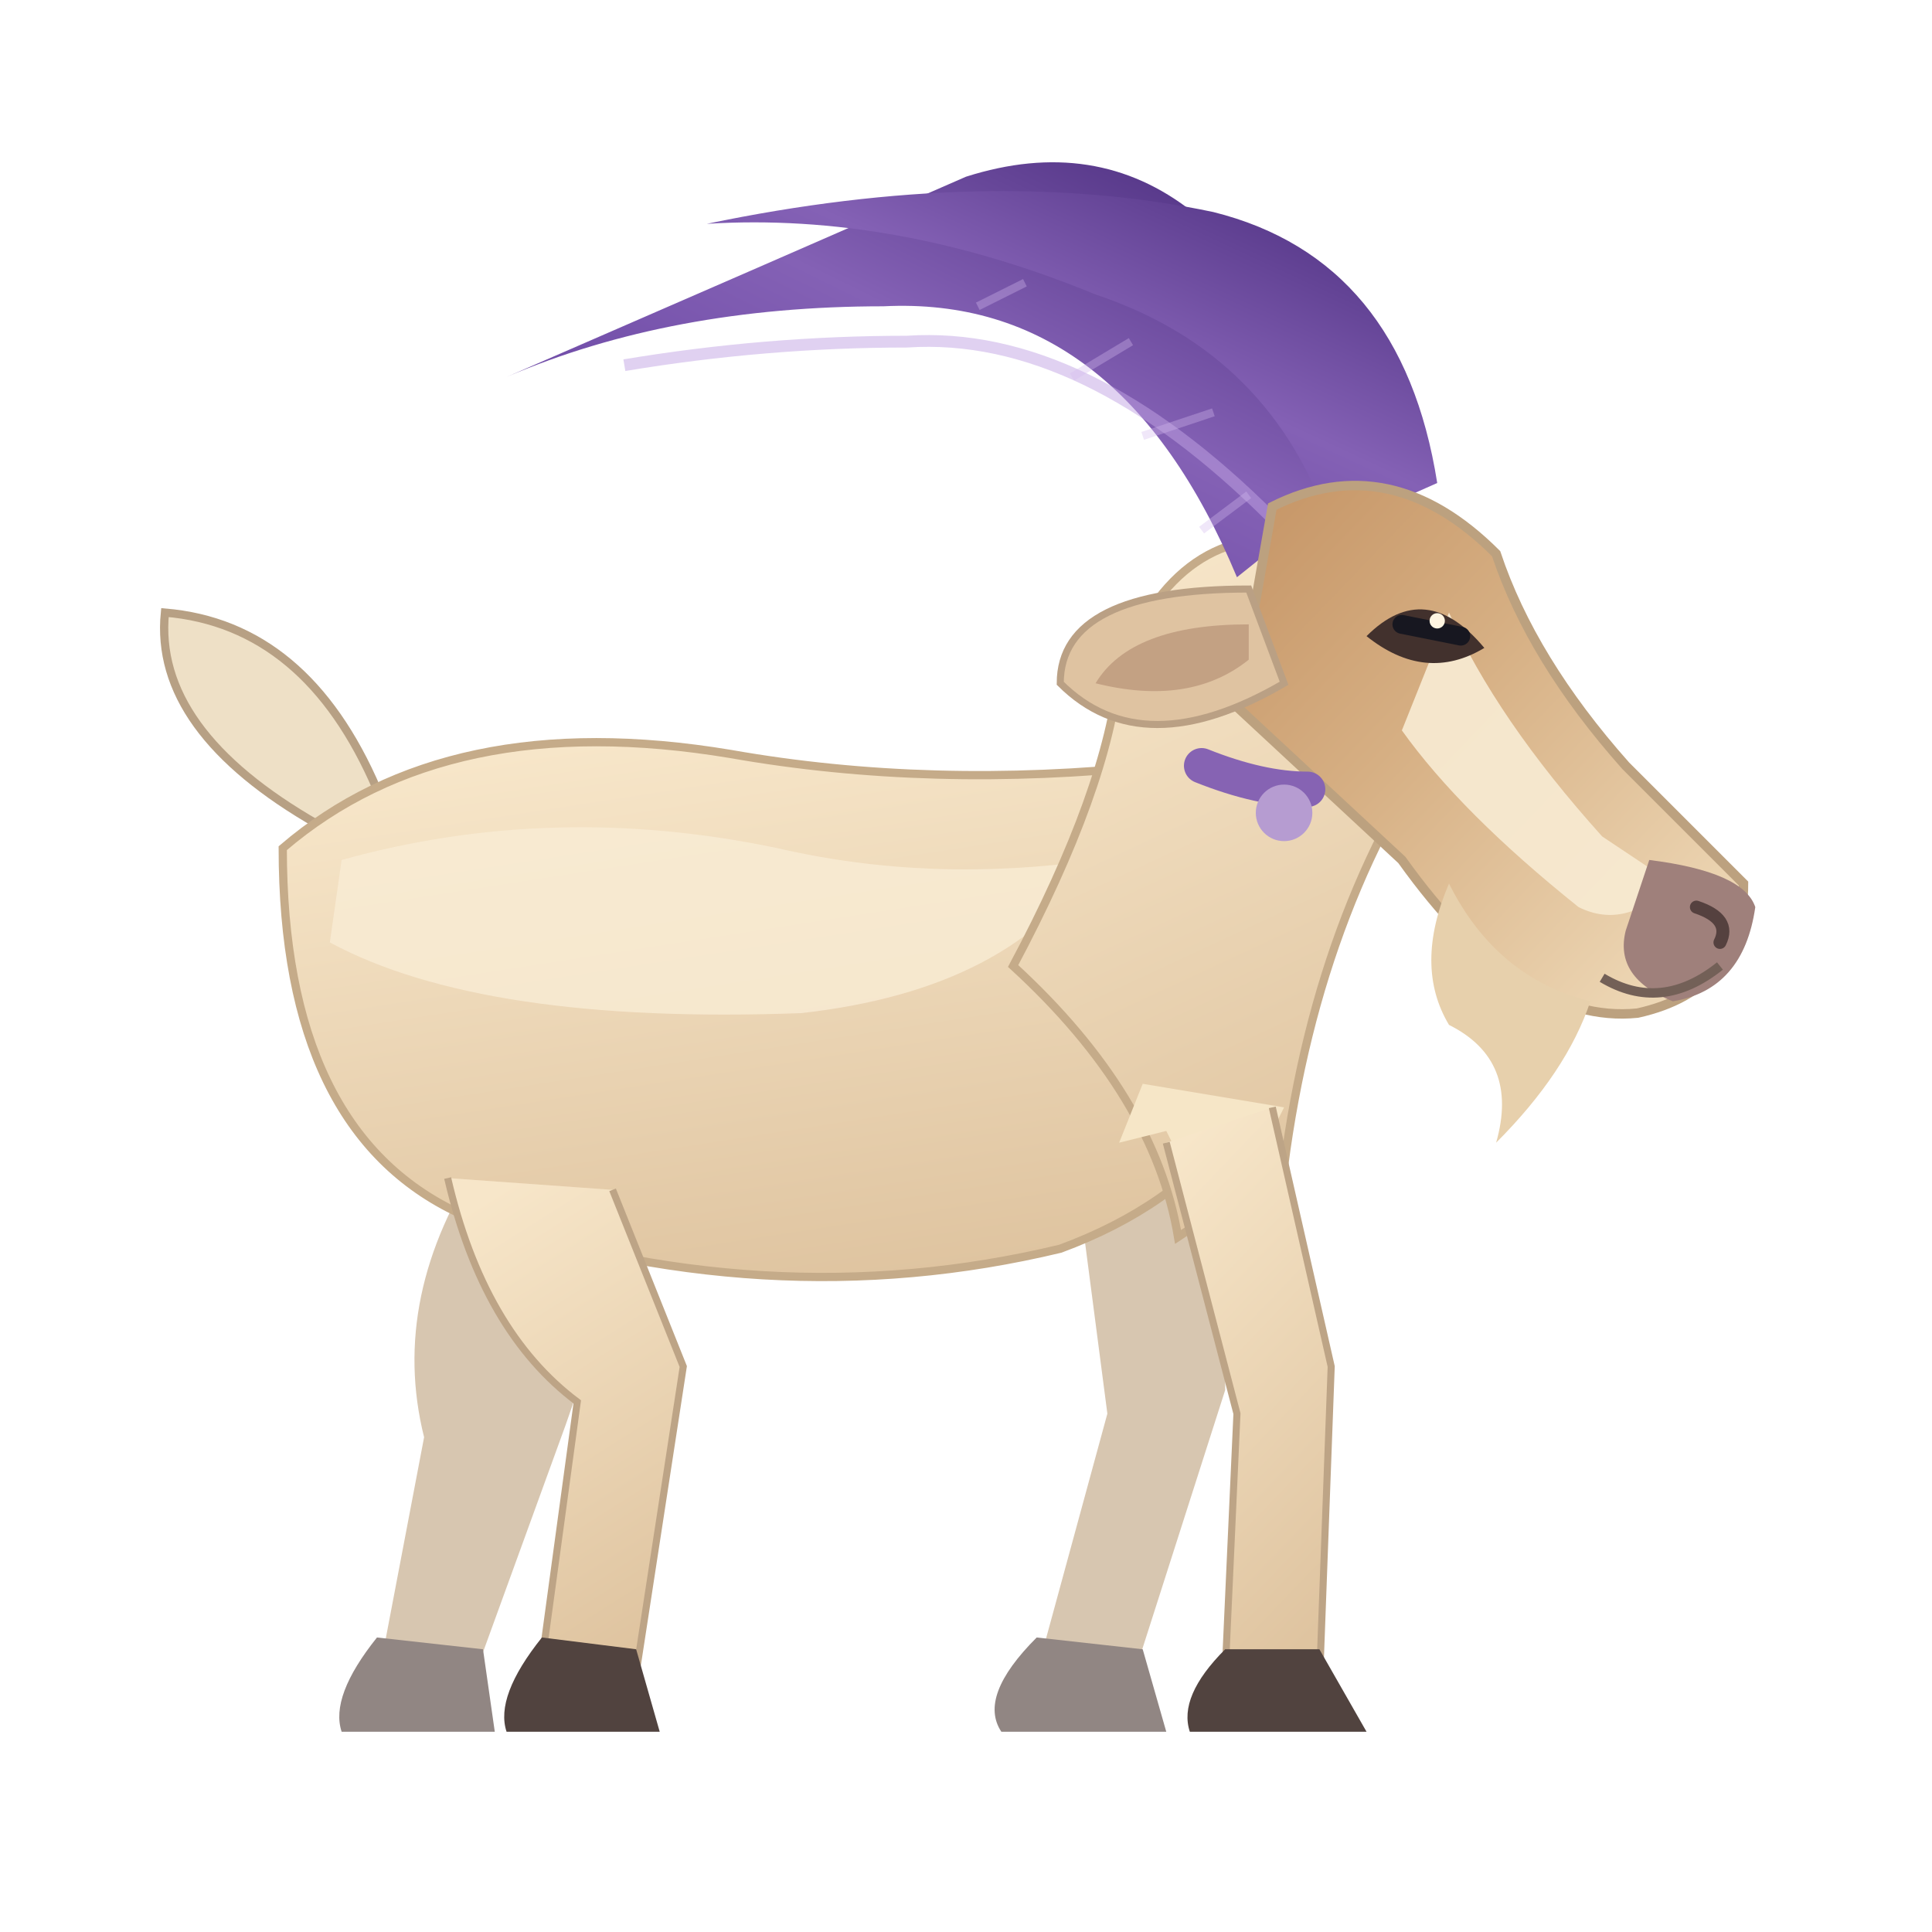
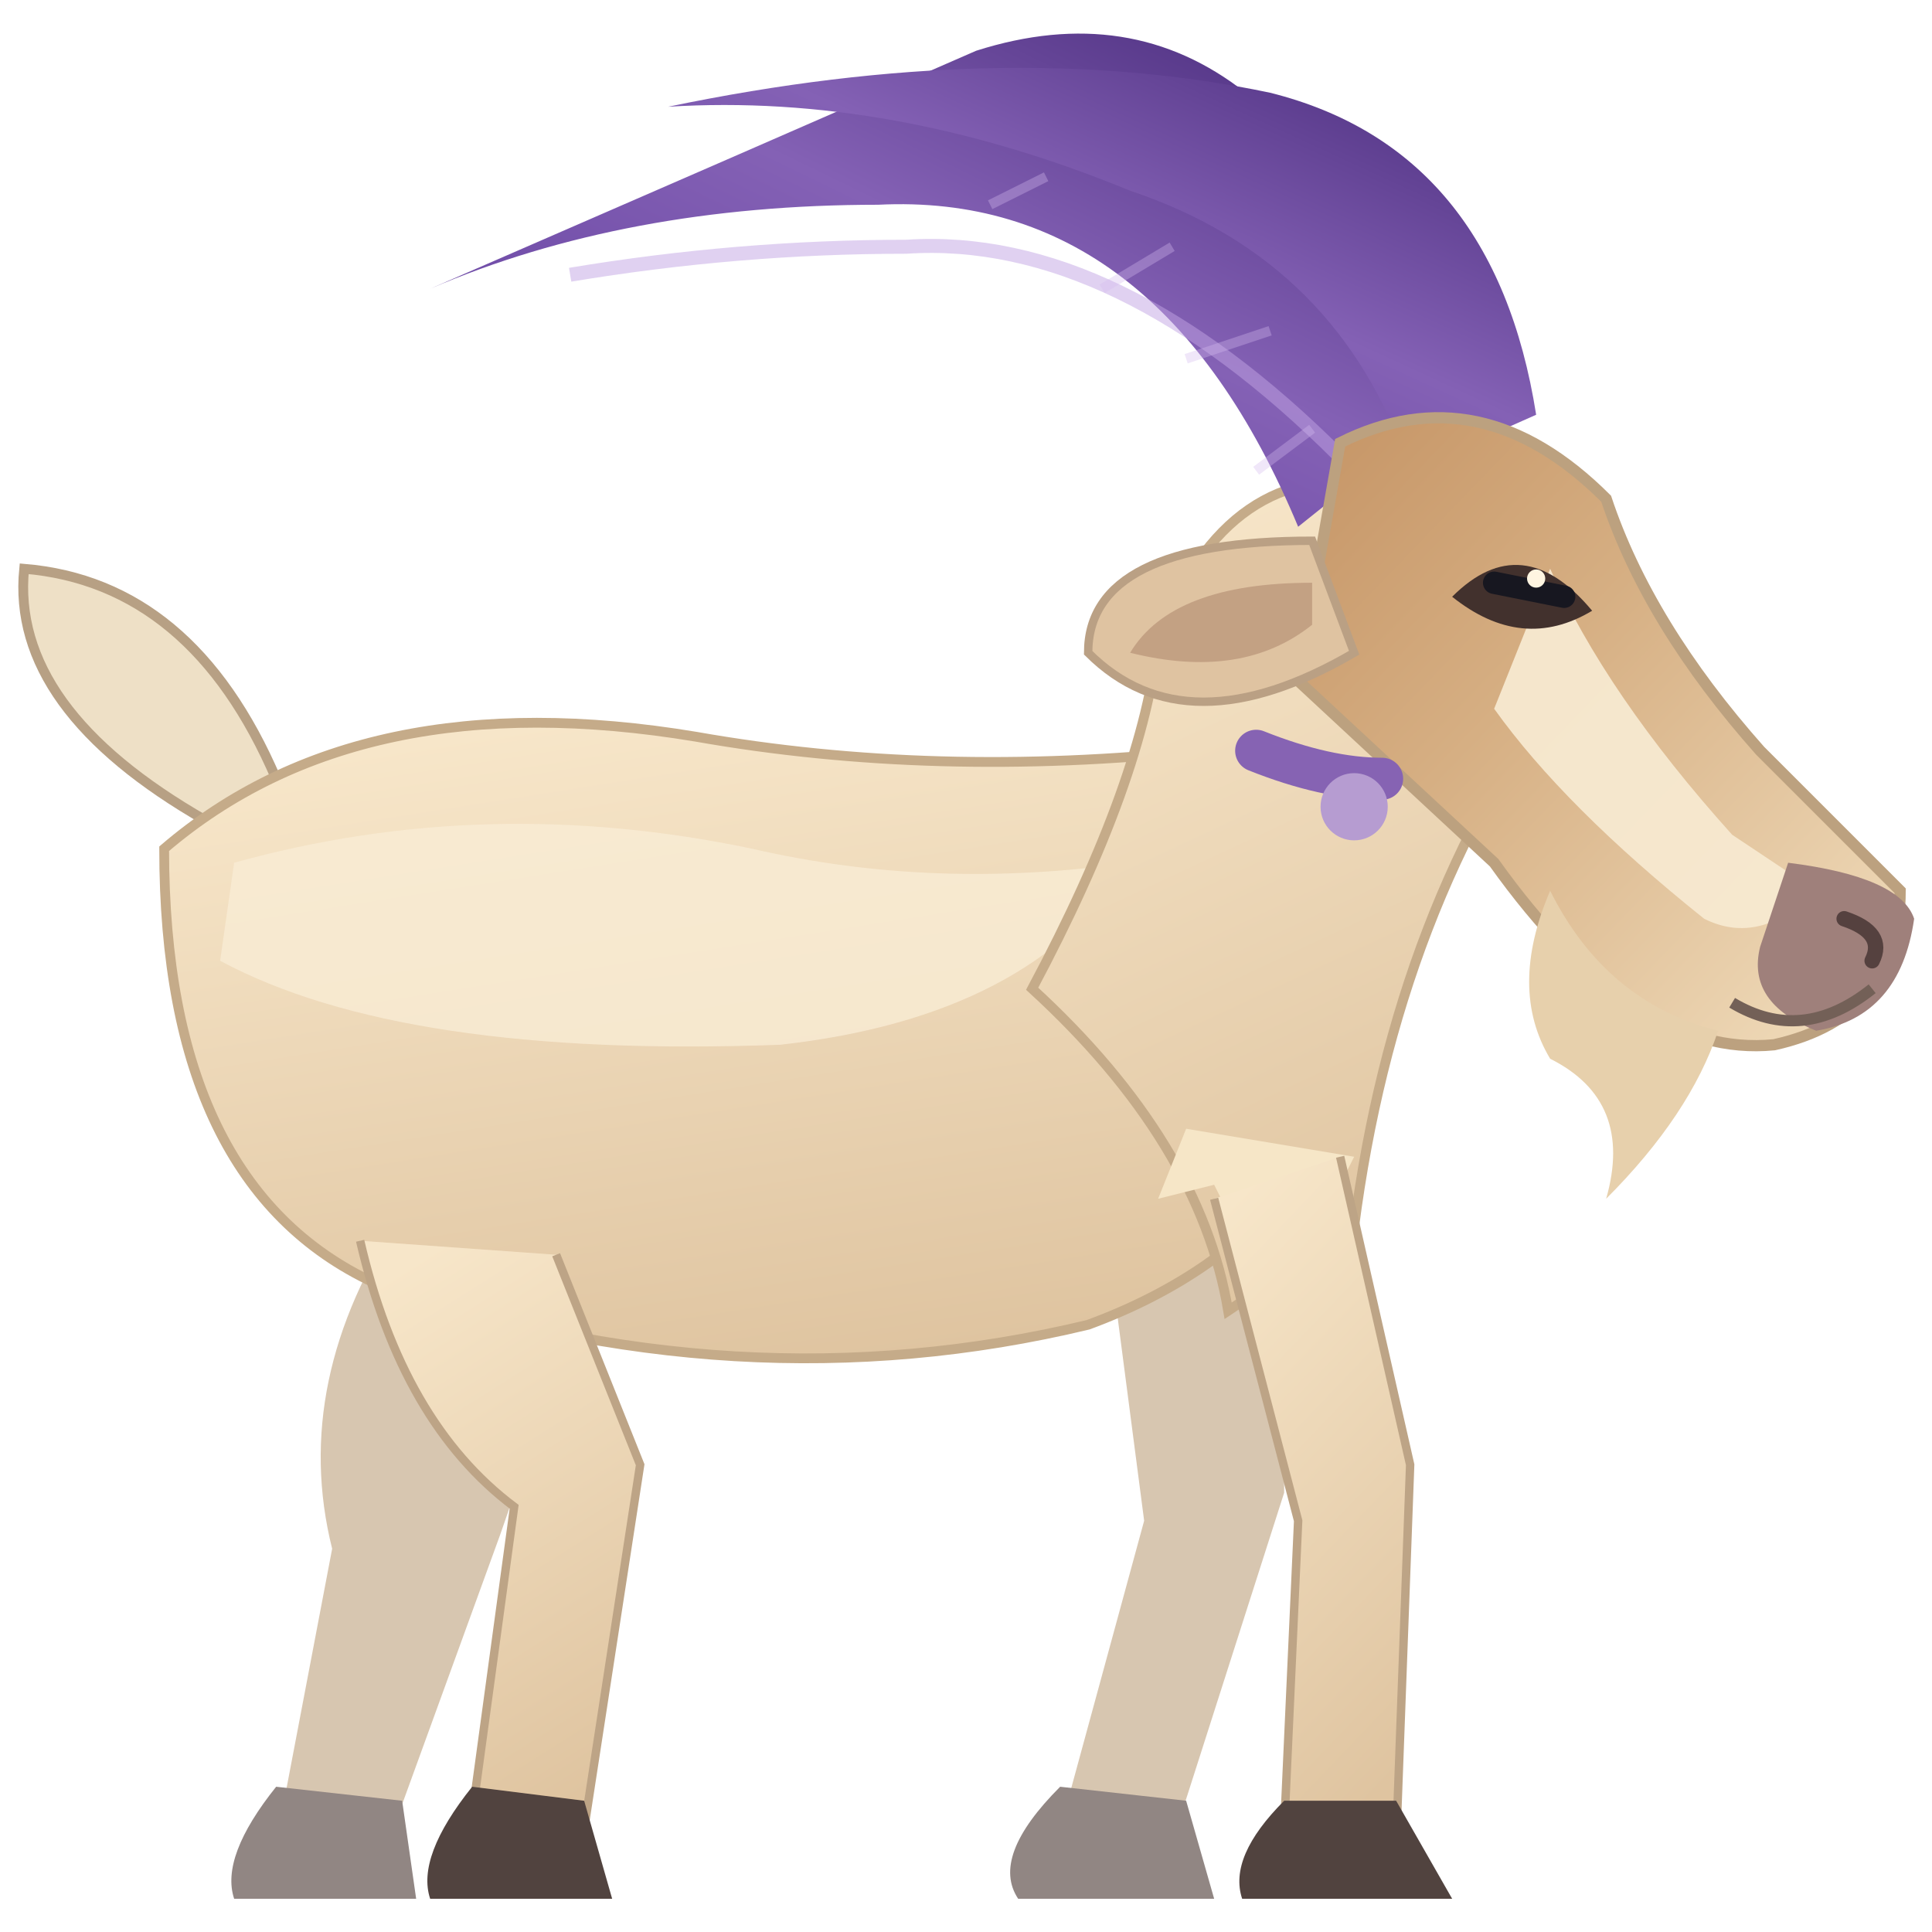
- <svg xmlns="http://www.w3.org/2000/svg" class="goatify-light-loader__walk" viewBox="72 24 164 164" aria-hidden="true" focusable="false" width="64" height="64">
+ <svg xmlns="http://www.w3.org/2000/svg" class="goatify-light-loader__walk" viewBox="84.275 35.375 138 138" aria-hidden="true" focusable="false" width="64" height="64">
  <style>/* The card shows just the mascot, with no loader ground or surrounding effects. */
.goatify-light-loader__walk &gt; path,
.goatify-light-loader__walk-goat-shadow,
.goatify-light-loader__walk-trail,
.goatify-light-loader__walk-spark {
    display: none;
}

.goatify-light-loader__walk-goat-body {
    transform-origin: 150px 90px;
    animation: goatify-artifact-shivo-bob 1.1s ease-in-out infinite;
}

.goatify-light-loader__walk-near-leg,
.goatify-light-loader__walk-far-leg {
    transform-box: fill-box;
    transform-origin: 50% 4%;
    animation: goatify-artifact-shivo-step 1.1s ease-in-out infinite;
}

.goatify-light-loader__walk-leg-opposite {
    animation-delay: -.55s;
}

.goatify-light-loader__walk-far-leg {
    opacity: .66;
}

.goatify-light-loader__walk-goat-tail {
    transform-origin: 93px 91px;
    animation: goatify-artifact-shivo-tail 2.8s ease-in-out infinite;
}

@keyframes goatify-artifact-shivo-step {
    0%, 100% { transform: rotate(-15deg); }
    50% { transform: rotate(15deg); }
}

@keyframes goatify-artifact-shivo-bob {
    0%, 50%, 100% { transform: translateY(0); }
    25%, 75% { transform: translateY(-3px); }
}

@keyframes goatify-artifact-shivo-tail {
    0%, 75%, 100% { transform: rotate(0deg); }
    83% { transform: rotate(-9deg); }
    91% { transform: rotate(7deg); }
}

@media (prefers-reduced-motion: reduce) {
    .goatify-light-loader__walk * {
        animation: none !important;
    }
}
</style>
  <defs>
    <linearGradient id="shivo-r71-canonical-ground" x1="0" x2="1">
      <stop offset="0" stop-color="#b596df" stop-opacity="0" />
      <stop offset=".25" stop-color="#b596df" stop-opacity=".4" />
      <stop offset=".7" stop-color="#b596df" stop-opacity=".4" />
      <stop offset="1" stop-color="#b596df" stop-opacity="0" />
    </linearGradient>
    <linearGradient id="shivo-r71-canonical-coat" x1=".3" y1="0" x2=".6" y2="1">
      <stop stop-color="#f7e6c9" />
      <stop offset="1" stop-color="#dfc4a0" />
    </linearGradient>
    <linearGradient id="shivo-r71-canonical-horn" x1="0" y1="1" x2="1" y2="0">
      <stop stop-color="#5e3a9c" />
      <stop offset=".55" stop-color="#8461b5" />
      <stop offset="1" stop-color="#452878" />
    </linearGradient>
    <linearGradient id="shivo-r71-canonical-face" x1="0" y1="0" x2="1" y2="1">
      <stop stop-color="#c59465" />
      <stop offset=".4" stop-color="#d6af83" />
      <stop offset="1" stop-color="#f2dfbf" />
    </linearGradient>
  </defs>
  <path d="M12 173 H274" stroke="url(#shivo-r71-canonical-ground)" stroke-width="1.2" />
  <ellipse class="goatify-light-loader__walk-goat-shadow" cx="146" cy="171" rx="67" ry="5" fill="#6d439e" opacity=".08" />
  <g class="goatify-light-loader__walk-trail" fill="#b69bd4">
    <ellipse cx="79" cy="172" rx="3" ry="1.1" />
    <ellipse cx="87" cy="172" rx="3" ry="1.1" />
  </g>
  <g class="goatify-light-loader__walk-trail goatify-light-loader__walk-alt" fill="#b69bd4">
    <ellipse cx="79" cy="172" rx="3" ry="1.1" />
    <ellipse cx="87" cy="172" rx="3" ry="1.1" />
  </g>
  <g class="goatify-light-loader__walk-goat-body">
    <g class="goatify-light-loader__walk-far-leg goatify-light-loader__walk-leg-opposite">
      <path d="M113 122 Q105 134 108 146 L104 167 L112 167 L120 145 L128 122" fill="#c3a887" />
      <path d="M104 163 L113 164 L114 171 L101 171 Q100 168 104 163" fill="#584743" />
    </g>
    <g class="goatify-light-loader__walk-far-leg">
      <path d="M163 121 L166 144 L160 166 L168 167 L176 142 L176 117" fill="#c3a887" />
      <path d="M160 163 L169 164 L171 171 L157 171 Q155 168 160 163" fill="#584743" />
    </g>
    <path class="goatify-light-loader__walk-goat-tail" d="M99 94 Q85 86 86 76 Q98 77 104 91" fill="#eee0c6" stroke="#b7a084" stroke-width=".7" />
    <path d="M96 96 Q110 84 134 88 Q151 91 170 89 Q181 88 183 103 Q181 123 162 130 Q137 136 111 127 Q96 120 96 96Z" fill="url(#shivo-r71-canonical-coat)" stroke="#c5ab89" stroke-width=".7" />
    <path d="M101 97 Q119 92 138 96 Q151 99 165 97 Q158 108 140 110 Q113 111 100 104Z" fill="#f9ecd5" opacity=".8" />
    <path d="M158 106 Q166 91 167 81 Q172 68 183 70 L196 84 Q184 100 181 123 L172 129 Q170 117 158 106Z" fill="url(#shivo-r71-canonical-coat)" stroke="#c5ab89" stroke-width=".7" />
    <path d="M169 116 L167 121 L171 120 L173 124 L176 121 L178 124 L181 118" fill="#f6e6c7" />
    <g class="goatify-light-loader__walk-near-leg">
      <path d="M110 124 Q113 137 121 143 L118 165 L126 166 L130 140 L124 125" fill="url(#shivo-r71-canonical-coat)" stroke="#bda486" stroke-width=".6" />
      <path d="M118 163 L126 164 L128 171 L115 171 Q114 168 118 163" fill="#51433f" />
    </g>
    <g class="goatify-light-loader__walk-near-leg goatify-light-loader__walk-leg-opposite">
      <path d="M171 121 L177 144 L176 166 L184 167 L185 140 L180 118" fill="url(#shivo-r71-canonical-coat)" stroke="#bda486" stroke-width=".6" />
      <path d="M176 164 L184 164 L188 171 L173 171 Q172 168 176 164" fill="#51433f" />
    </g>
    <path d="M177 73 Q167 49 147 50 Q129 50 115 56 Q138 46 154 39 Q176 32 187 65Z" fill="url(#shivo-r71-canonical-horn)" />
    <path d="M180 68 Q164 52 149 53 Q137 53 125 55" stroke="#c1a4e3" stroke-width="1" opacity=".5" fill="none" />
    <path d="M185 69 Q180 54 165 49 Q148 42 132 43 Q156 38 175 42 Q191 46 194 65Z" fill="url(#shivo-r71-canonical-horn)" />
    <path d="M178 66 L174 69 M175 59 L169 61 M168 53 L163 56 M159 48 L155 50" stroke="#d4b9ef" stroke-width=".7" opacity=".35" />
    <path d="M180 67 Q190 62 199 71 Q202 80 210 89 L220 99 Q220 108 211 110 Q201 111 191 97 L177 84Z" fill="url(#shivo-r71-canonical-face)" stroke="#bca17f" stroke-width=".8" />
    <path d="M195 76 Q199 85 208 95 L214 99 Q210 103 206 101 Q196 93 191 86" fill="#f7e9d0" opacity=".95" />
    <path d="M178 74 Q162 74 162 82 Q169 89 181 82Z" fill="#dfc3a1" stroke="#baa084" stroke-width=".6" />
    <path d="M178 77 Q168 77 165 82 Q173 84 178 80" fill="#ba957a" opacity=".75" />
    <path d="M195 99 Q199 107 207 109 Q205 115 199 121 Q201 114 195 111 Q192 106 195 99" fill="#e7d0ac" />
    <path d="M188 78 Q193 73 198 79 Q193 82 188 78Z" fill="#42312d" />
    <path d="M191 77 L196 78" stroke="#171720" stroke-width="1.6" stroke-linecap="round" />
    <circle cx="194" cy="76.7" r=".65" fill="#fff5e1" />
    <path d="M212 97 Q220 98 221 101 Q220 108 214 109 Q209 107 210 103Z" fill="#9f807b" />
    <path d="M216 101 Q219 102 218 104" stroke="#55413f" fill="none" stroke-width="1.1" stroke-linecap="round" />
    <path d="M208 107 Q213 110 218 106" stroke="#736057" fill="none" stroke-width=".8" />
    <path d="M174 89 Q179 91 183 91" stroke="#8663b3" stroke-width="3" stroke-linecap="round" />
    <circle cx="181" cy="93" r="2.4" fill="#b69cd1" />
  </g>
  <g fill="#a183ce">
    <circle class="goatify-light-loader__walk-spark" cx="54" cy="151" r="1.2" />
    <circle class="goatify-light-loader__walk-spark goatify-light-loader__walk-alt" cx="234" cy="136" r="1" />
  </g>
  <style>.goatify-light-loader__walk *{animation:none!important}</style>
</svg>
